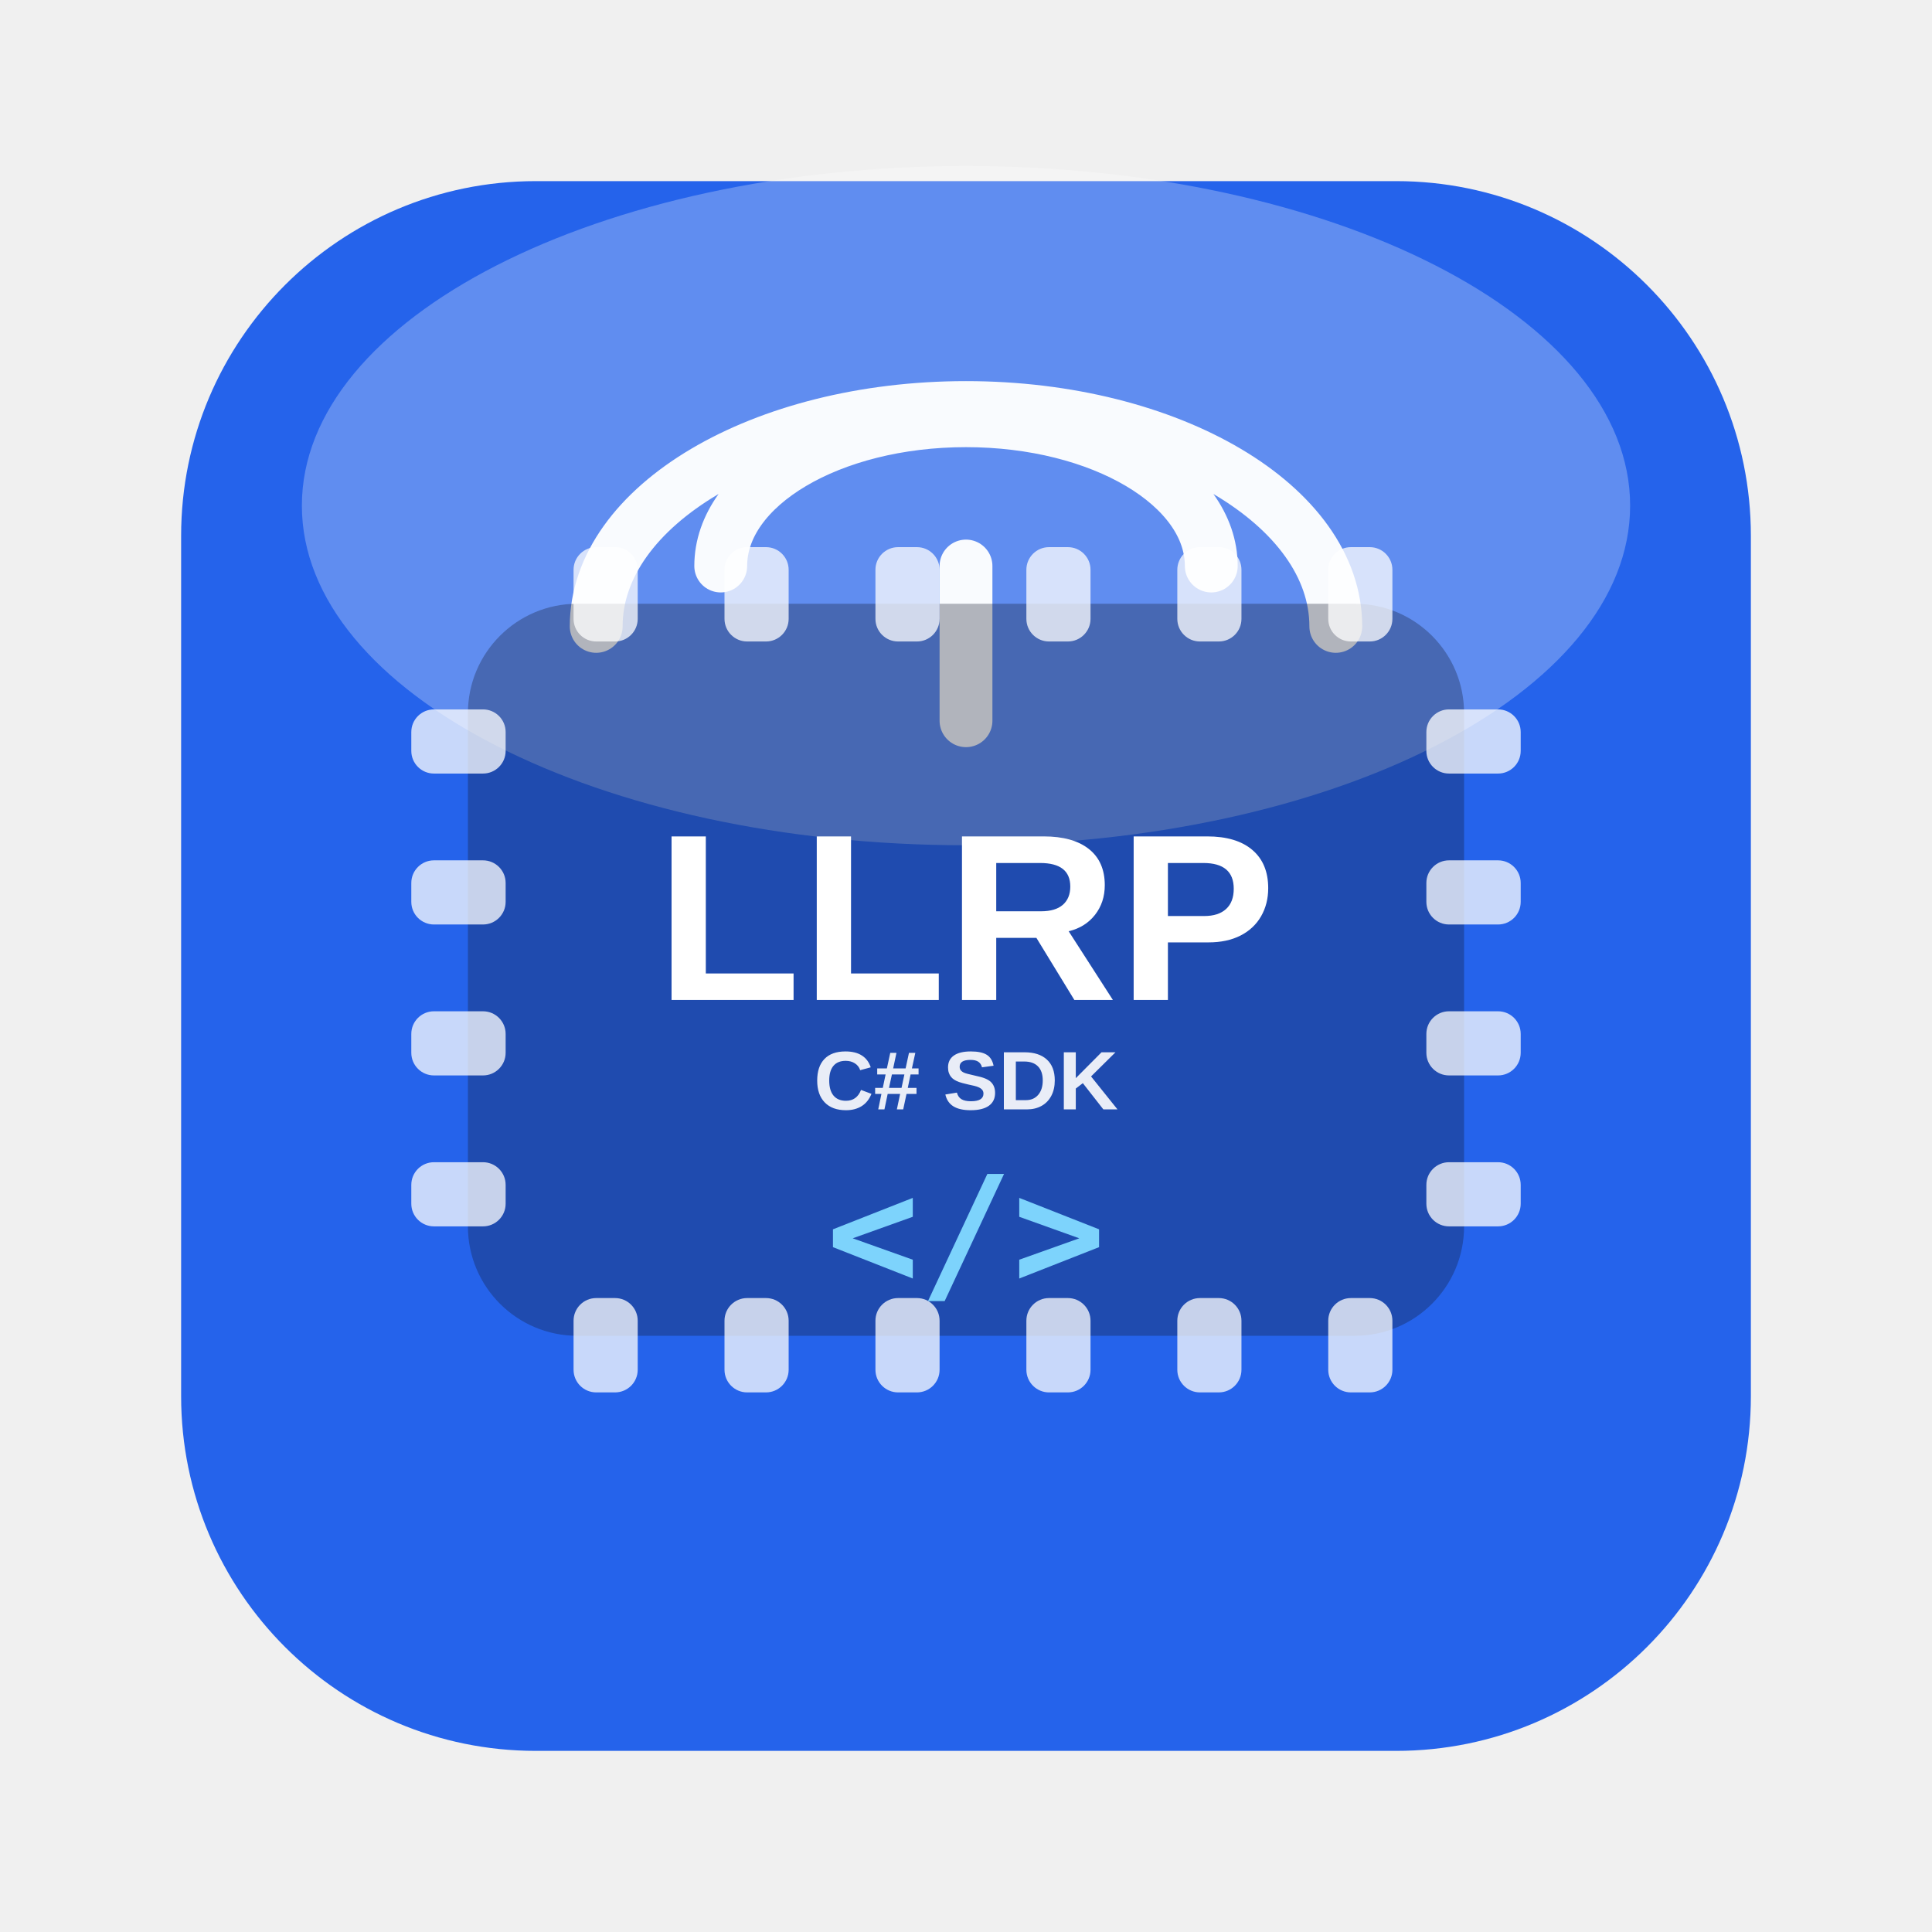
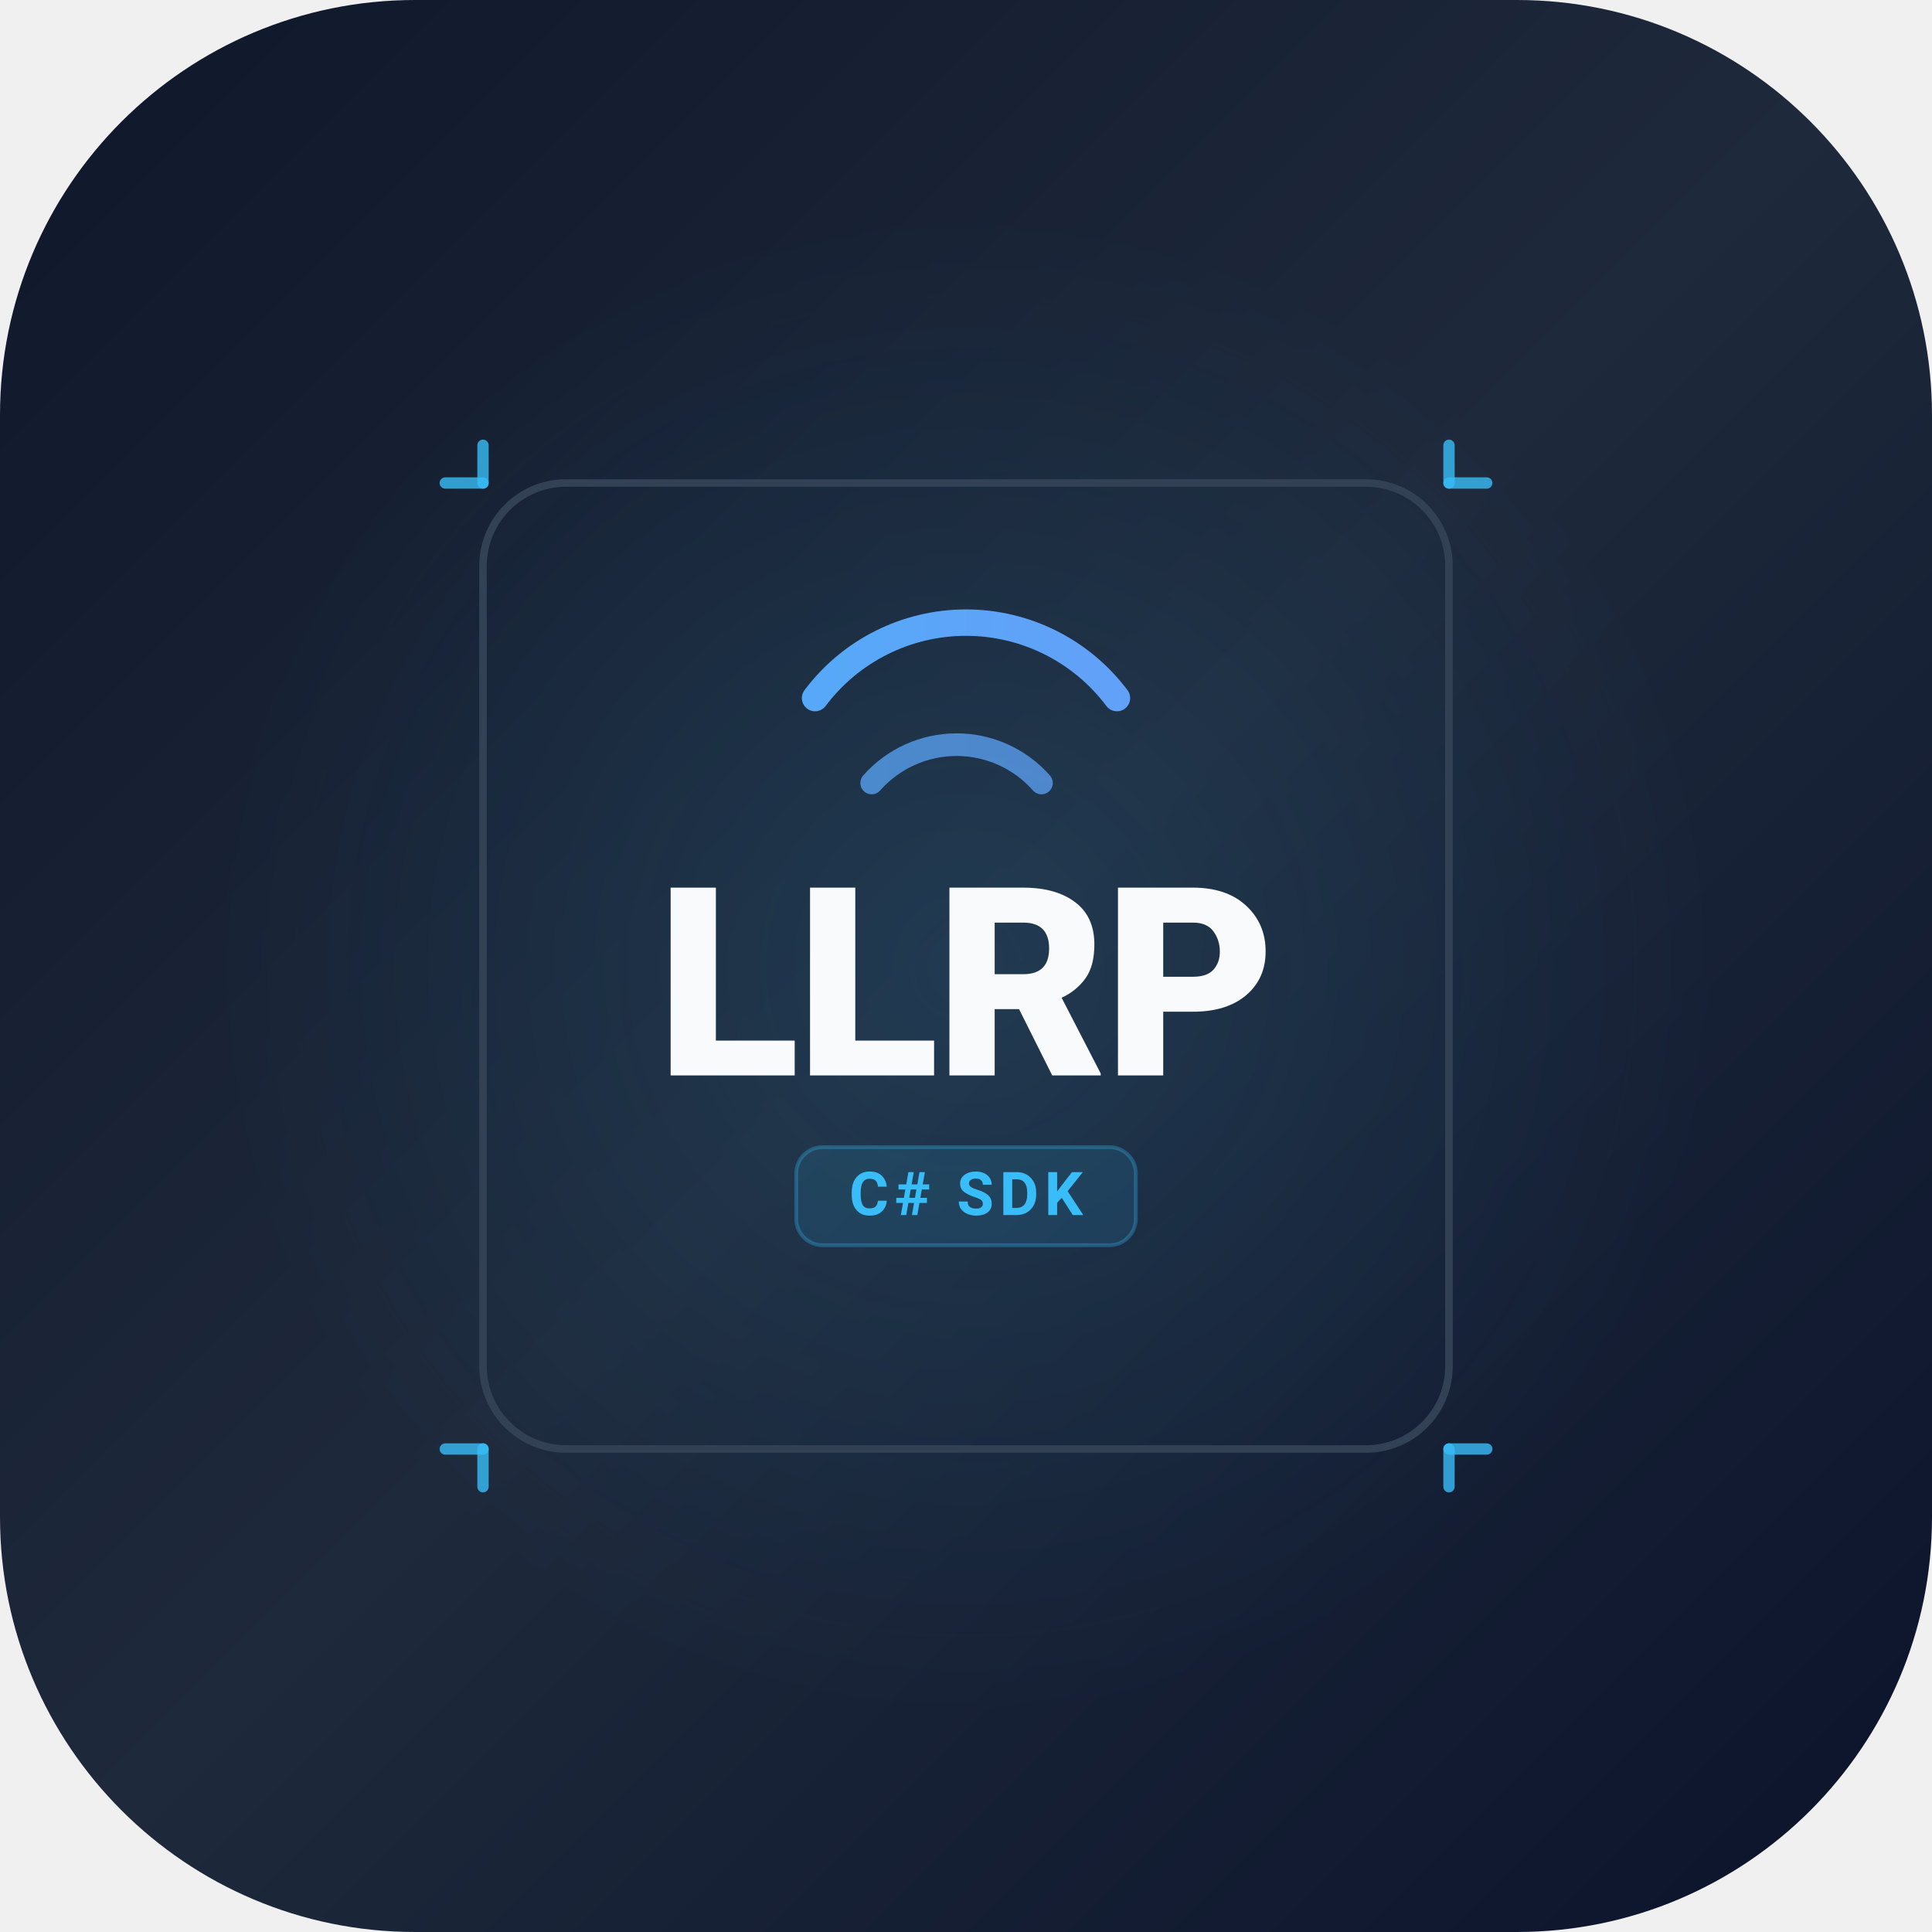
- <svg xmlns="http://www.w3.org/2000/svg" viewBox="0 0 1024 1024" role="img" aria-label="LLRPCSharp LLRP SDK icon">
+ <svg xmlns="http://www.w3.org/2000/svg" viewBox="0 0 1024 1024" role="img" aria-label="LLRPCSharp – Modern LLRP C# SDK Icon">
  <defs>
-     <linearGradient id="bg" x1="128" y1="96" x2="896" y2="928">
-       <stop stop-color="#2563EB" />
-       <stop offset="1" stop-color="#0891B2" />
+     <linearGradient id="bg" x1="0" y1="0" x2="1024" y2="1024" gradientUnits="userSpaceOnUse">
+       <stop offset="0%" stop-color="#0F172A" />
+       <stop offset="50%" stop-color="#1E293B" />
+       <stop offset="100%" stop-color="#0B132B" />
    </linearGradient>
-     <linearGradient id="shine" x1="0" y1="96" x2="0" y2="448">
-       <stop stop-color="white" stop-opacity=".27" />
-       <stop offset="1" stop-color="white" stop-opacity="0" />
+     <linearGradient id="cyanGlow" x1="0" y1="0" x2="1024" y2="0" gradientUnits="userSpaceOnUse">
+       <stop offset="0%" stop-color="#38BDF8" />
+       <stop offset="100%" stop-color="#818CF8" />
    </linearGradient>
+     <radialGradient id="centerGlow" cx="512" cy="512" r="400" gradientUnits="userSpaceOnUse">
+       <stop offset="0%" stop-color="#38BDF8" stop-opacity="0.12" />
+       <stop offset="100%" stop-color="#38BDF8" stop-opacity="0" />
+     </radialGradient>
  </defs>
-   <rect x="96" y="96" width="832" height="832" rx="188" fill="url(#bg)" />
-   <ellipse cx="512" cy="268" rx="352" ry="180" fill="url(#shine)" />
-   <path d="M382 300A130 77 0 0 1 642 300M316 332A196 116 0 0 1 708 332M512 300V382" fill="none" stroke="white" stroke-width="28" stroke-linecap="round" opacity=".96" />
-   <rect x="248" y="320" width="528" height="388" rx="58" fill="#0F172A" opacity=".31" />
-   <g fill="white" opacity=".75">
-     <rect x="304" y="290" width="34" height="50" rx="12" />
-     <rect x="384" y="290" width="34" height="50" rx="12" />
-     <rect x="464" y="290" width="34" height="50" rx="12" />
-     <rect x="544" y="290" width="34" height="50" rx="12" />
-     <rect x="624" y="290" width="34" height="50" rx="12" />
-     <rect x="704" y="290" width="34" height="50" rx="12" />
-     <rect x="304" y="688" width="34" height="50" rx="12" />
-     <rect x="384" y="688" width="34" height="50" rx="12" />
-     <rect x="464" y="688" width="34" height="50" rx="12" />
-     <rect x="544" y="688" width="34" height="50" rx="12" />
-     <rect x="624" y="688" width="34" height="50" rx="12" />
-     <rect x="704" y="688" width="34" height="50" rx="12" />
-     <rect x="218" y="376" width="50" height="34" rx="12" />
-     <rect x="218" y="456" width="50" height="34" rx="12" />
-     <rect x="218" y="536" width="50" height="34" rx="12" />
-     <rect x="218" y="616" width="50" height="34" rx="12" />
-     <rect x="756" y="376" width="50" height="34" rx="12" />
-     <rect x="756" y="456" width="50" height="34" rx="12" />
-     <rect x="756" y="536" width="50" height="34" rx="12" />
-     <rect x="756" y="616" width="50" height="34" rx="12" />
+   <rect width="1024" height="1024" rx="220" fill="url(#bg)" />
+   <rect width="1024" height="1024" rx="220" fill="url(#centerGlow)" />
+   <rect x="256" y="256" width="512" height="512" rx="44" fill="none" stroke="#334155" stroke-width="4" />
+   <path d="M 236 256 L 256 256 M 768 256 L 788 256 M 236 768 L 256 768 M 768 768 L 788 768" stroke="#38BDF8" stroke-width="6" stroke-linecap="round" opacity="0.8" />
+   <path d="M 256 236 L 256 256 M 256 768 L 256 788 M 768 236 L 768 256 M 768 768 L 768 788" stroke="#38BDF8" stroke-width="6" stroke-linecap="round" opacity="0.8" />
+   <path d="M 432 370 A 100 100 0 0 1 592 370" fill="none" stroke="url(#cyanGlow)" stroke-width="14" stroke-linecap="round" />
+   <path d="M 462 415 A 60 60 0 0 1 552 415" fill="none" stroke="url(#cyanGlow)" stroke-width="12" stroke-linecap="round" opacity="0.75" />
+   <text x="512" y="570" text-anchor="middle" font-family="system-ui, -apple-system, 'Segoe UI', Roboto, Helvetica, sans-serif" font-size="140" font-weight="800" fill="#F8FAFC" letter-spacing="-2">LLRP</text>
+   <g transform="translate(512, 640)">
+     <rect x="-90" y="-32" width="180" height="52" rx="14" fill="#38BDF8" fill-opacity="0.12" stroke="#38BDF8" stroke-opacity="0.3" stroke-width="2" />
+     <text x="0" y="4" text-anchor="middle" font-family="system-ui, -apple-system, 'Segoe UI', Roboto, Helvetica, sans-serif" font-size="32" font-weight="700" fill="#38BDF8" letter-spacing="3">C# SDK</text>
  </g>
-   <text x="512" y="530" text-anchor="middle" font-family="Segoe UI, Arial, sans-serif" font-size="126" font-weight="800" fill="white">LLRP</text>
-   <text x="512" y="588" text-anchor="middle" font-family="Segoe UI, Arial, sans-serif" font-size="44" font-weight="800" fill="white" opacity=".9">C# SDK</text>
-   <text x="512" y="682" text-anchor="middle" font-family="Consolas, monospace" font-size="82" font-weight="800" fill="#7DD3FC">&lt;/&gt;</text>
</svg>
